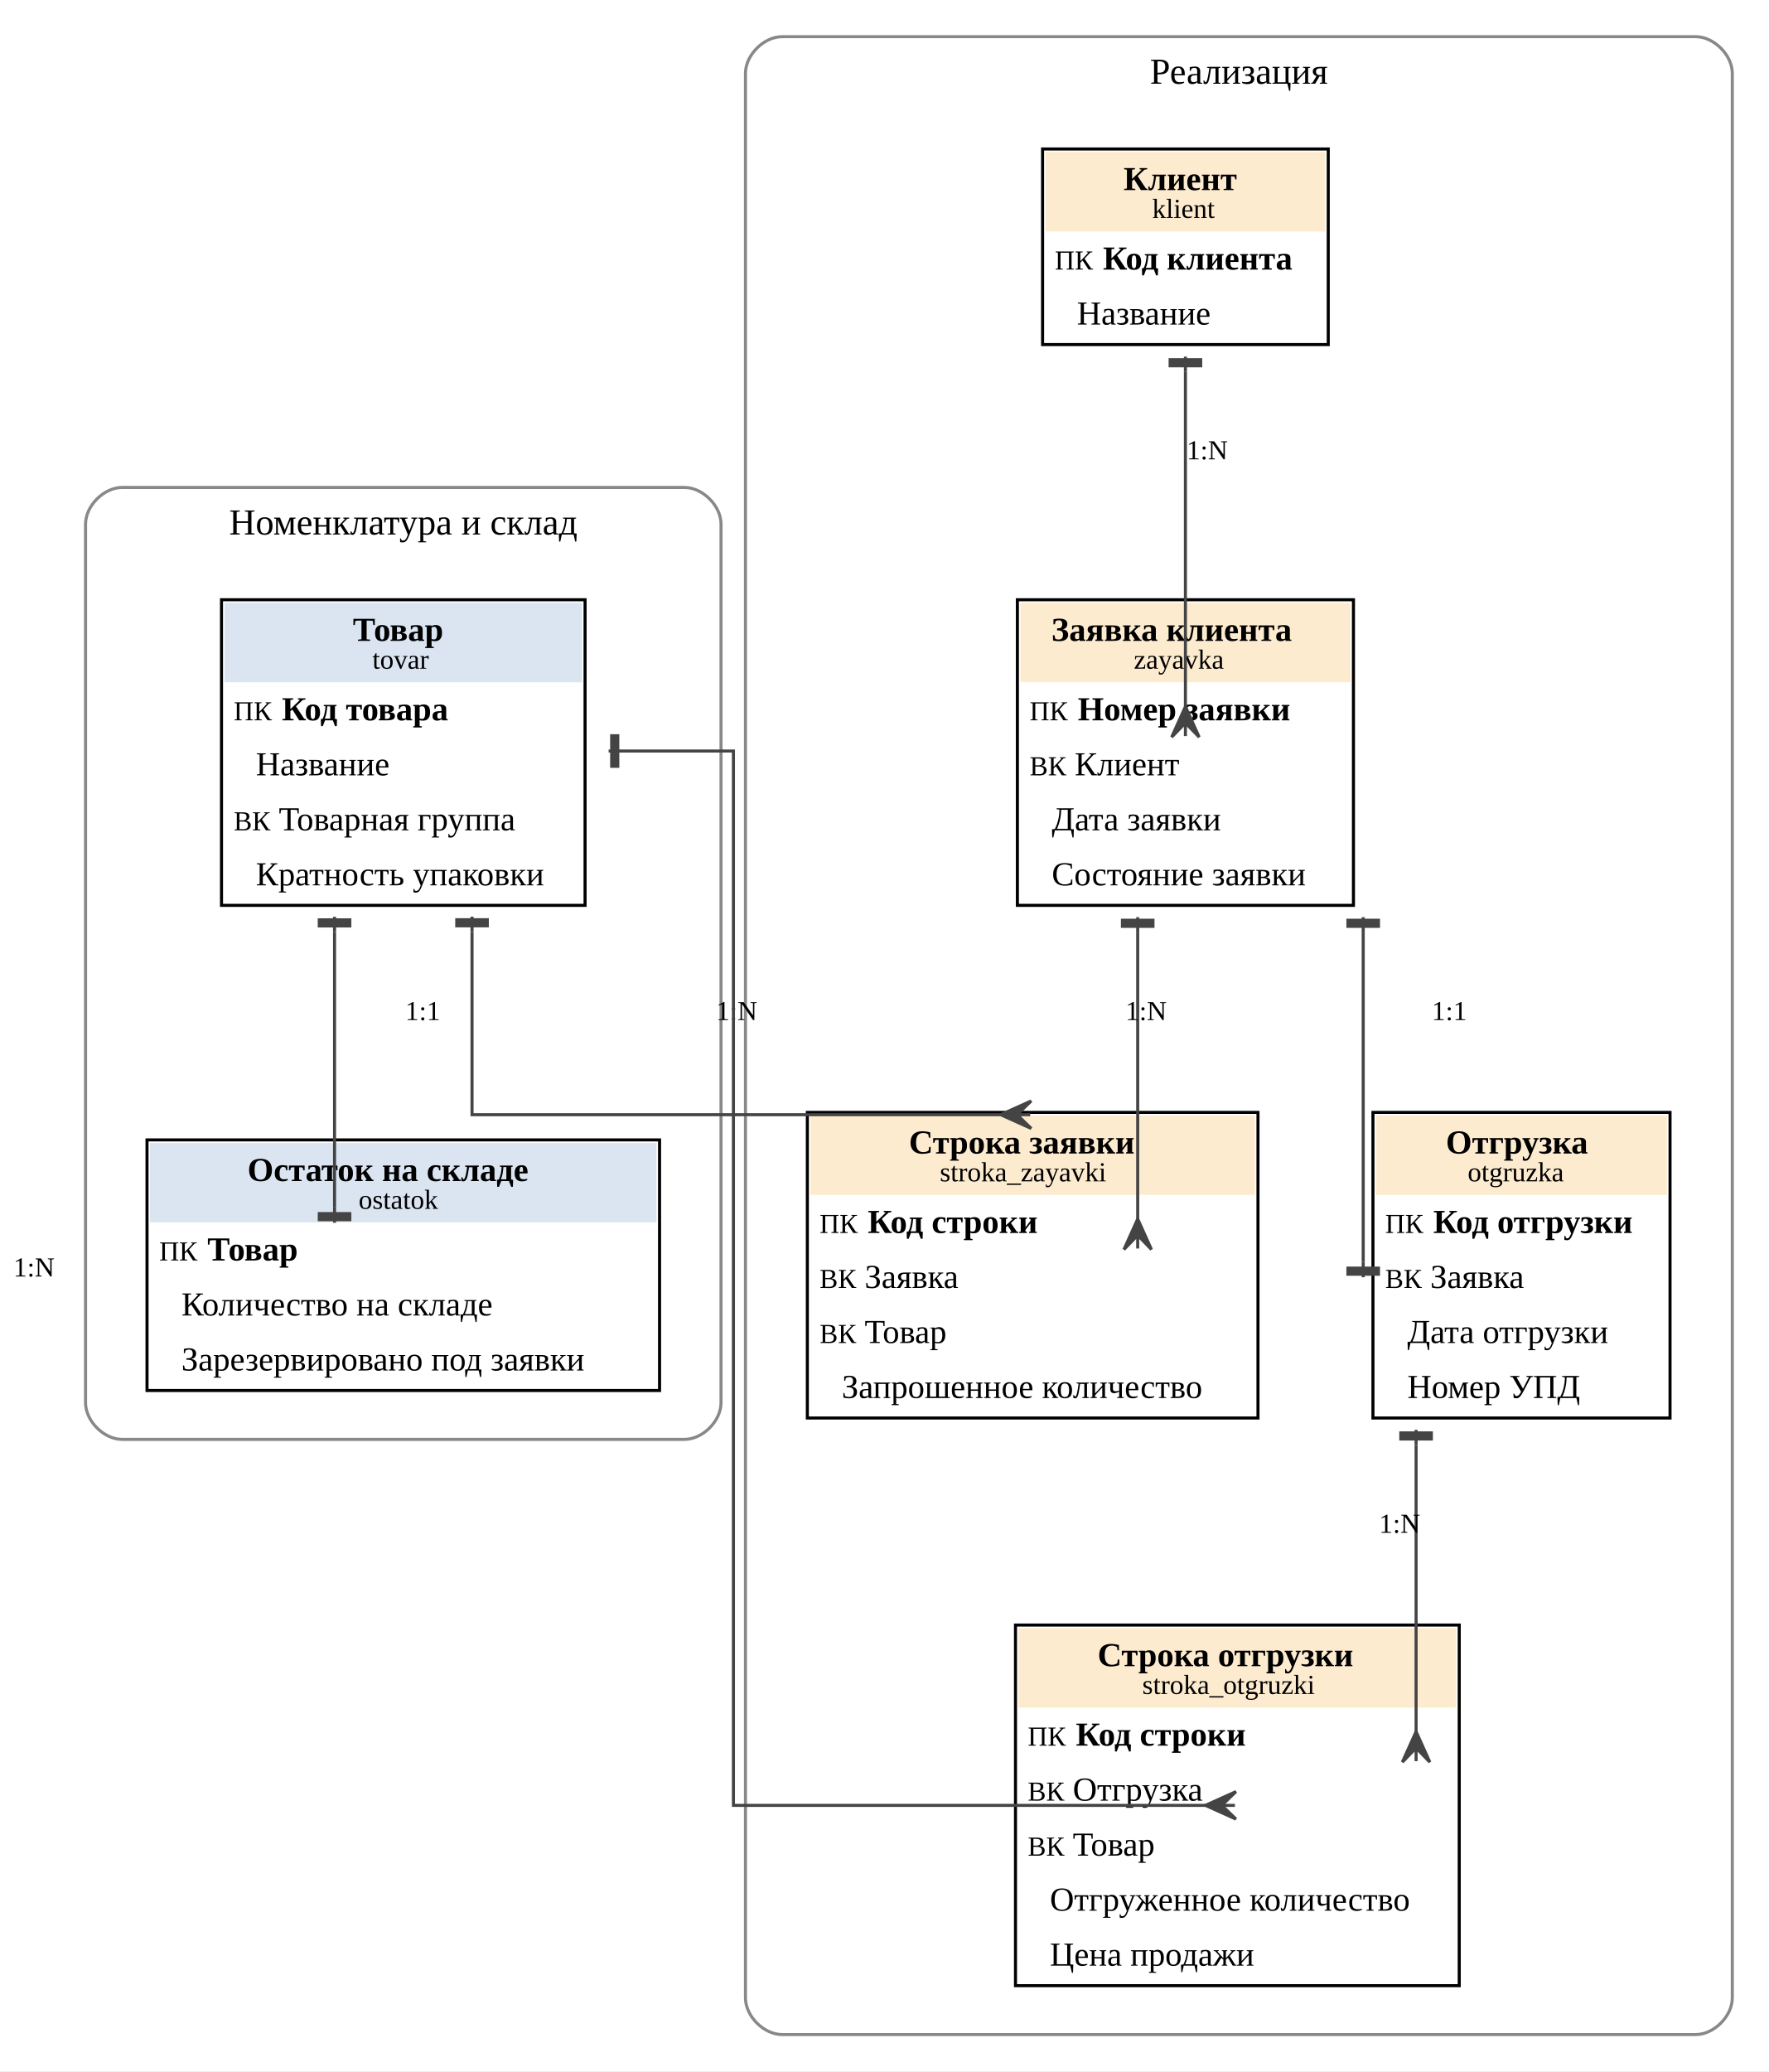
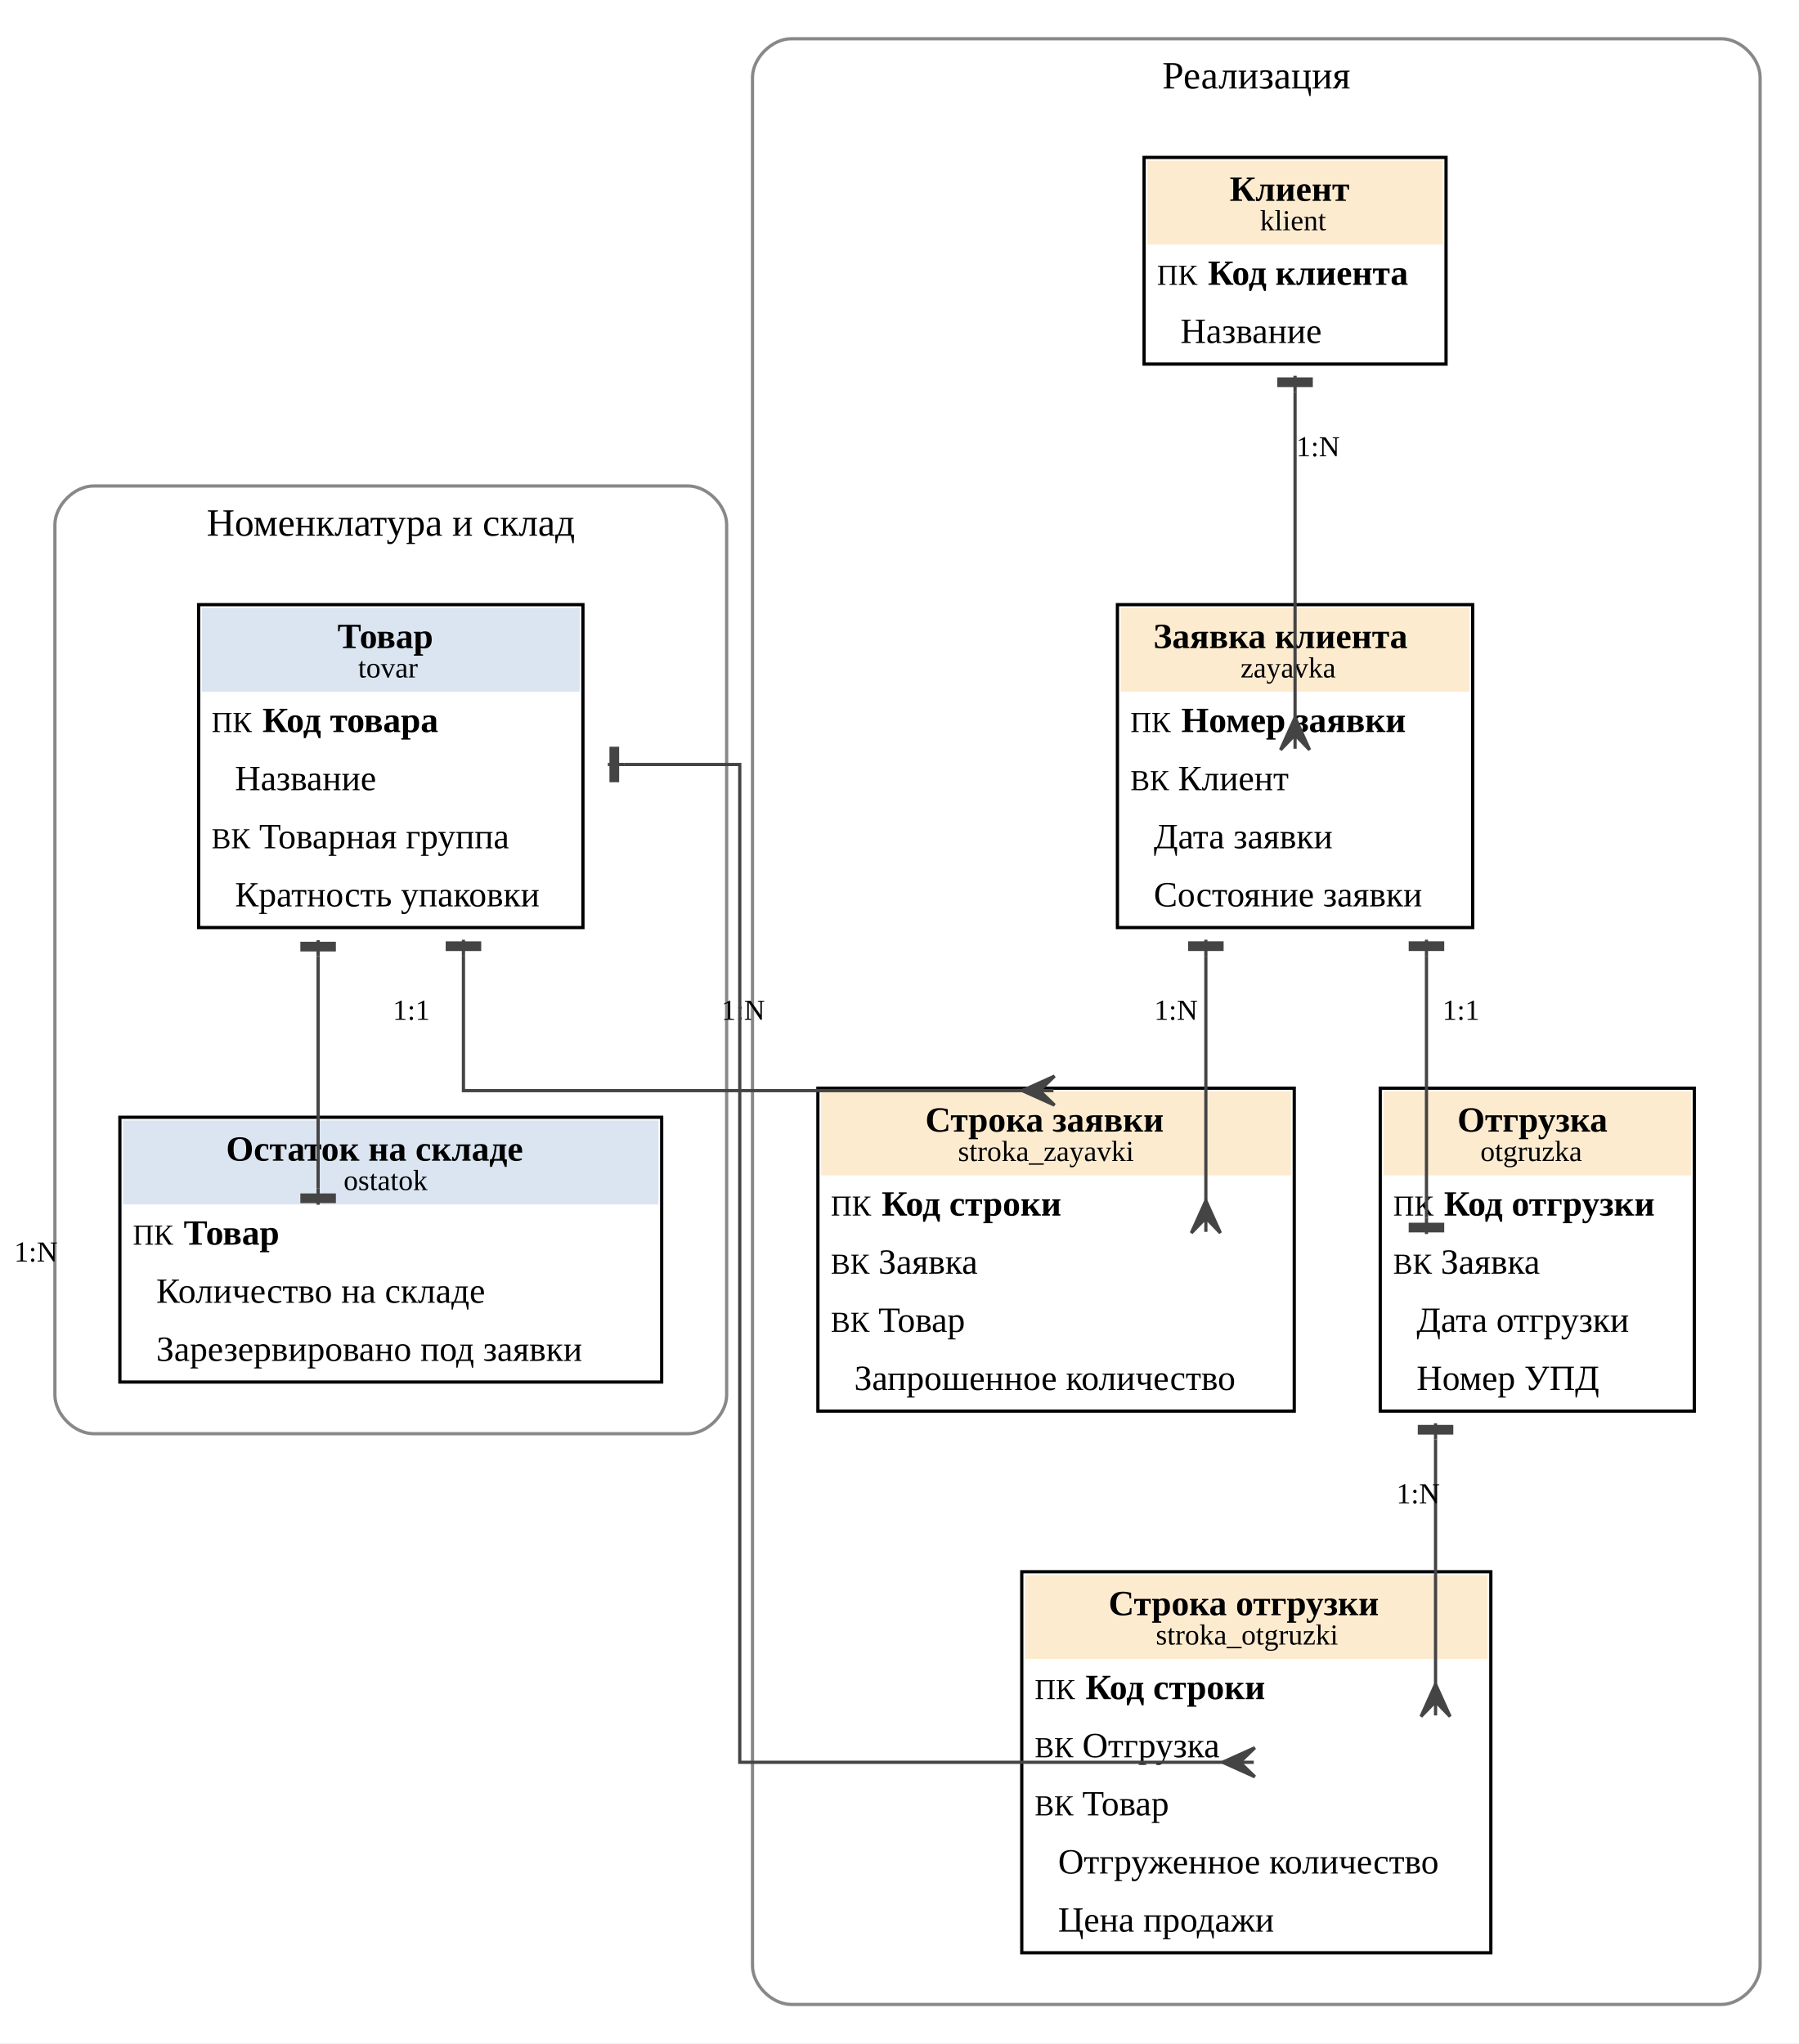
- <svg xmlns="http://www.w3.org/2000/svg" width="579pt" height="678pt" viewBox="0.00 0.00 579.00 678.00">
-   <g id="graph0" class="graph" transform="scale(1 1) rotate(0) translate(4 673.75)">
-     <polygon fill="white" stroke="none" points="-4,4 -4,-673.75 575,-673.75 575,4 -4,4" />
+ <svg xmlns="http://www.w3.org/2000/svg" width="557pt" height="633pt" viewBox="0.00 0.00 557.00 633.00">
+   <g id="graph0" class="graph" transform="scale(1 1) rotate(0) translate(4 628.75)">
+     <polygon fill="white" stroke="none" points="-4,4 -4,-628.75 553,-628.75 553,4 -4,4" />
    <g id="clust1" class="cluster">
-       <path fill="none" stroke="#888888" d="M36,-202.75C36,-202.75 220,-202.75 220,-202.75 226,-202.75 232,-208.75 232,-214.75 232,-214.75 232,-502.25 232,-502.25 232,-508.25 226,-514.25 220,-514.25 220,-514.25 36,-514.25 36,-514.25 30,-514.25 24,-508.25 24,-502.25 24,-502.25 24,-214.75 24,-214.75 24,-208.75 30,-202.75 36,-202.75" />
-       <text xml:space="preserve" text-anchor="middle" x="128" y="-498.85" font-family="Times New Roman" font-size="12.00">Номенклатура и склад</text>
+       <path fill="none" stroke="#888888" d="M25,-184.75C25,-184.75 209,-184.75 209,-184.75 215,-184.75 221,-190.75 221,-196.75 221,-196.75 221,-466.25 221,-466.25 221,-472.25 215,-478.25 209,-478.25 209,-478.25 25,-478.25 25,-478.25 19,-478.25 13,-472.25 13,-466.25 13,-466.25 13,-196.75 13,-196.75 13,-190.75 19,-184.75 25,-184.75" />
+       <text xml:space="preserve" text-anchor="middle" x="117" y="-462.85" font-family="Times New Roman" font-size="12.00">Номенклатура и склад</text>
    </g>
    <g id="clust2" class="cluster">
-       <path fill="none" stroke="#888888" d="M252,-8C252,-8 551,-8 551,-8 557,-8 563,-14 563,-20 563,-20 563,-649.75 563,-649.75 563,-655.75 557,-661.75 551,-661.75 551,-661.75 252,-661.75 252,-661.75 246,-661.75 240,-655.75 240,-649.75 240,-649.75 240,-20 240,-20 240,-14 246,-8 252,-8" />
-       <text xml:space="preserve" text-anchor="middle" x="401.5" y="-646.35" font-family="Times New Roman" font-size="12.00">Реализация</text>
+       <path fill="none" stroke="#888888" d="M241,-8C241,-8 529,-8 529,-8 535,-8 541,-14 541,-20 541,-20 541,-604.75 541,-604.75 541,-610.75 535,-616.75 529,-616.75 529,-616.75 241,-616.75 241,-616.75 235,-616.75 229,-610.75 229,-604.75 229,-604.75 229,-20 229,-20 229,-14 235,-8 241,-8" />
+       <text xml:space="preserve" text-anchor="middle" x="385" y="-601.35" font-family="Times New Roman" font-size="12.00">Реализация</text>
    </g>
    <g id="node1" class="node">
-       <polygon fill="none" stroke="black" points="68.5,-377.5 68.5,-477.5 187.5,-477.5 187.5,-377.5 68.5,-377.5" />
-       <polygon fill="#dbe5f1" stroke="none" points="69.5,-450.5 69.5,-476.5 186.5,-476.5 186.5,-450.5 69.5,-450.5" />
-       <text xml:space="preserve" text-anchor="start" x="111.5" y="-464.05" font-family="Times New Roman" font-weight="bold" font-size="11.00">Товар</text>
-       <text xml:space="preserve" text-anchor="start" x="117.88" y="-454.95" font-family="Times New Roman" font-size="9.00">tovar</text>
-       <text xml:space="preserve" text-anchor="start" x="72.5" y="-438.05" font-family="Times New Roman" font-size="9.00">ПК</text>
-       <text xml:space="preserve" text-anchor="start" x="85.25" y="-438.05" font-family="Times New Roman" font-size="11.00"> </text>
-       <text xml:space="preserve" text-anchor="start" x="88.25" y="-438.05" font-family="Times New Roman" font-weight="bold" font-size="11.00">Код товара</text>
-       <text xml:space="preserve" text-anchor="start" x="72.5" y="-420.05" font-family="Times New Roman" font-size="9.00">  </text>
-       <text xml:space="preserve" text-anchor="start" x="77" y="-420.05" font-family="Times New Roman" font-size="11.00"> Название</text>
-       <text xml:space="preserve" text-anchor="start" x="72.5" y="-402.05" font-family="Times New Roman" font-size="9.00">ВК</text>
-       <text xml:space="preserve" text-anchor="start" x="84.5" y="-402.05" font-family="Times New Roman" font-size="11.00"> Товарная группа</text>
-       <text xml:space="preserve" text-anchor="start" x="72.5" y="-384.05" font-family="Times New Roman" font-size="9.00">  </text>
-       <text xml:space="preserve" text-anchor="start" x="77" y="-384.05" font-family="Times New Roman" font-size="11.00"> Кратность упаковки</text>
+       <polygon fill="none" stroke="black" points="57.5,-341.5 57.5,-441.5 176.5,-441.5 176.5,-341.5 57.5,-341.5" />
+       <polygon fill="#dbe5f1" stroke="none" points="58.5,-414.5 58.5,-440.5 175.5,-440.5 175.5,-414.5 58.5,-414.5" />
+       <text xml:space="preserve" text-anchor="start" x="100.5" y="-428.05" font-family="Times New Roman" font-weight="bold" font-size="11.00">Товар</text>
+       <text xml:space="preserve" text-anchor="start" x="106.88" y="-418.95" font-family="Times New Roman" font-size="9.00">tovar</text>
+       <text xml:space="preserve" text-anchor="start" x="61.5" y="-402.05" font-family="Times New Roman" font-size="9.00">ПК</text>
+       <text xml:space="preserve" text-anchor="start" x="74.25" y="-402.05" font-family="Times New Roman" font-size="11.00"> </text>
+       <text xml:space="preserve" text-anchor="start" x="77.25" y="-402.05" font-family="Times New Roman" font-weight="bold" font-size="11.00">Код товара</text>
+       <text xml:space="preserve" text-anchor="start" x="61.5" y="-384.05" font-family="Times New Roman" font-size="9.00">  </text>
+       <text xml:space="preserve" text-anchor="start" x="66" y="-384.05" font-family="Times New Roman" font-size="11.00"> Название</text>
+       <text xml:space="preserve" text-anchor="start" x="61.5" y="-366.05" font-family="Times New Roman" font-size="9.00">ВК</text>
+       <text xml:space="preserve" text-anchor="start" x="73.5" y="-366.05" font-family="Times New Roman" font-size="11.00"> Товарная группа</text>
+       <text xml:space="preserve" text-anchor="start" x="61.5" y="-348.05" font-family="Times New Roman" font-size="9.00">  </text>
+       <text xml:space="preserve" text-anchor="start" x="66" y="-348.05" font-family="Times New Roman" font-size="11.00"> Кратность упаковки</text>
    </g>
    <g id="node2" class="node">
-       <polygon fill="none" stroke="black" points="44.12,-218.75 44.12,-300.75 211.88,-300.75 211.88,-218.75 44.12,-218.75" />
-       <polygon fill="#dbe5f1" stroke="none" points="45.12,-273.75 45.12,-299.75 210.88,-299.75 210.88,-273.75 45.12,-273.75" />
-       <text xml:space="preserve" text-anchor="start" x="77" y="-287.3" font-family="Times New Roman" font-weight="bold" font-size="11.00">Остаток на складе</text>
-       <text xml:space="preserve" text-anchor="start" x="113.38" y="-278.2" font-family="Times New Roman" font-size="9.00">ostatok</text>
-       <text xml:space="preserve" text-anchor="start" x="48.12" y="-261.3" font-family="Times New Roman" font-size="9.00">ПК</text>
-       <text xml:space="preserve" text-anchor="start" x="60.88" y="-261.3" font-family="Times New Roman" font-size="11.00"> </text>
-       <text xml:space="preserve" text-anchor="start" x="63.88" y="-261.3" font-family="Times New Roman" font-weight="bold" font-size="11.00">Товар</text>
-       <text xml:space="preserve" text-anchor="start" x="48.12" y="-243.3" font-family="Times New Roman" font-size="9.00">  </text>
-       <text xml:space="preserve" text-anchor="start" x="52.62" y="-243.3" font-family="Times New Roman" font-size="11.00"> Количество на складе</text>
-       <text xml:space="preserve" text-anchor="start" x="48.12" y="-225.3" font-family="Times New Roman" font-size="9.00">  </text>
-       <text xml:space="preserve" text-anchor="start" x="52.62" y="-225.3" font-family="Times New Roman" font-size="11.00"> Зарезервировано под заявки</text>
+       <polygon fill="none" stroke="black" points="33.12,-200.75 33.12,-282.75 200.88,-282.75 200.88,-200.75 33.12,-200.75" />
+       <polygon fill="#dbe5f1" stroke="none" points="34.12,-255.75 34.12,-281.75 199.88,-281.75 199.88,-255.75 34.12,-255.75" />
+       <text xml:space="preserve" text-anchor="start" x="66" y="-269.3" font-family="Times New Roman" font-weight="bold" font-size="11.00">Остаток на складе</text>
+       <text xml:space="preserve" text-anchor="start" x="102.38" y="-260.2" font-family="Times New Roman" font-size="9.00">ostatok</text>
+       <text xml:space="preserve" text-anchor="start" x="37.12" y="-243.3" font-family="Times New Roman" font-size="9.00">ПК</text>
+       <text xml:space="preserve" text-anchor="start" x="49.88" y="-243.3" font-family="Times New Roman" font-size="11.00"> </text>
+       <text xml:space="preserve" text-anchor="start" x="52.88" y="-243.3" font-family="Times New Roman" font-weight="bold" font-size="11.00">Товар</text>
+       <text xml:space="preserve" text-anchor="start" x="37.12" y="-225.3" font-family="Times New Roman" font-size="9.00">  </text>
+       <text xml:space="preserve" text-anchor="start" x="41.62" y="-225.3" font-family="Times New Roman" font-size="11.00"> Количество на складе</text>
+       <text xml:space="preserve" text-anchor="start" x="37.12" y="-207.3" font-family="Times New Roman" font-size="9.00">  </text>
+       <text xml:space="preserve" text-anchor="start" x="41.62" y="-207.3" font-family="Times New Roman" font-size="11.00"> Зарезервировано под заявки</text>
    </g>
    <g id="edge3" class="edge">
-       <path fill="none" stroke="#444444" d="M105.5,-368.76C105.5,-368.76 105.5,-278.64 105.5,-278.64" />
-       <polygon fill="#444444" stroke="#444444" points="110.5,-372.76 100.5,-372.76 100.5,-370.76 110.5,-370.76 110.5,-372.76" />
-       <polyline fill="none" stroke="#444444" points="105.5,-373.76 105.5,-368.76" />
-       <polygon fill="#444444" stroke="#444444" points="100.5,-274.64 110.5,-274.64 110.5,-276.64 100.5,-276.64 100.5,-274.64" />
-       <polyline fill="none" stroke="#444444" points="105.5,-273.64 105.5,-278.64" />
-       <text xml:space="preserve" text-anchor="middle" x="134.38" y="-339.95" font-family="Times New Roman" font-size="9.00">1:1</text>
+       <path fill="none" stroke="#444444" d="M94.5,-332.6C94.5,-332.6 94.5,-260.66 94.5,-260.66" />
+       <polygon fill="#444444" stroke="#444444" points="99.5,-336.6 89.5,-336.6 89.5,-334.6 99.5,-334.6 99.5,-336.6" />
+       <polyline fill="none" stroke="#444444" points="94.5,-337.6 94.5,-332.6" />
+       <polygon fill="#444444" stroke="#444444" points="89.5,-256.66 99.5,-256.66 99.5,-258.66 89.5,-258.66 89.5,-256.66" />
+       <polyline fill="none" stroke="#444444" points="94.5,-255.66 94.5,-260.66" />
+       <text xml:space="preserve" text-anchor="middle" x="123.38" y="-312.95" font-family="Times New Roman" font-size="9.00">1:1</text>
    </g>
    <g id="node5" class="node">
-       <polygon fill="none" stroke="black" points="260.25,-209.75 260.25,-309.75 407.75,-309.75 407.75,-209.75 260.25,-209.75" />
-       <polygon fill="#fdebd0" stroke="none" points="261.25,-282.75 261.25,-308.75 406.75,-308.75 406.75,-282.75 261.25,-282.75" />
-       <text xml:space="preserve" text-anchor="start" x="293.5" y="-296.3" font-family="Times New Roman" font-weight="bold" font-size="11.00">Строка заявки</text>
-       <text xml:space="preserve" text-anchor="start" x="303.62" y="-287.2" font-family="Times New Roman" font-size="9.00">stroka_zayavki</text>
-       <text xml:space="preserve" text-anchor="start" x="264.25" y="-270.3" font-family="Times New Roman" font-size="9.00">ПК</text>
-       <text xml:space="preserve" text-anchor="start" x="277" y="-270.3" font-family="Times New Roman" font-size="11.00"> </text>
-       <text xml:space="preserve" text-anchor="start" x="280" y="-270.3" font-family="Times New Roman" font-weight="bold" font-size="11.00">Код строки</text>
-       <text xml:space="preserve" text-anchor="start" x="264.25" y="-252.3" font-family="Times New Roman" font-size="9.00">ВК</text>
-       <text xml:space="preserve" text-anchor="start" x="276.25" y="-252.3" font-family="Times New Roman" font-size="11.00"> Заявка</text>
-       <text xml:space="preserve" text-anchor="start" x="264.25" y="-234.3" font-family="Times New Roman" font-size="9.00">ВК</text>
-       <text xml:space="preserve" text-anchor="start" x="276.25" y="-234.3" font-family="Times New Roman" font-size="11.00"> Товар</text>
-       <text xml:space="preserve" text-anchor="start" x="264.25" y="-216.3" font-family="Times New Roman" font-size="9.00">  </text>
-       <text xml:space="preserve" text-anchor="start" x="268.75" y="-216.3" font-family="Times New Roman" font-size="11.00"> Запрошенное количество</text>
+       <polygon fill="none" stroke="black" points="249.25,-191.75 249.25,-291.75 396.75,-291.75 396.75,-191.75 249.25,-191.75" />
+       <polygon fill="#fdebd0" stroke="none" points="250.25,-264.75 250.25,-290.75 395.75,-290.75 395.75,-264.75 250.25,-264.75" />
+       <text xml:space="preserve" text-anchor="start" x="282.5" y="-278.3" font-family="Times New Roman" font-weight="bold" font-size="11.00">Строка заявки</text>
+       <text xml:space="preserve" text-anchor="start" x="292.62" y="-269.2" font-family="Times New Roman" font-size="9.00">stroka_zayavki</text>
+       <text xml:space="preserve" text-anchor="start" x="253.25" y="-252.3" font-family="Times New Roman" font-size="9.00">ПК</text>
+       <text xml:space="preserve" text-anchor="start" x="266" y="-252.3" font-family="Times New Roman" font-size="11.00"> </text>
+       <text xml:space="preserve" text-anchor="start" x="269" y="-252.3" font-family="Times New Roman" font-weight="bold" font-size="11.00">Код строки</text>
+       <text xml:space="preserve" text-anchor="start" x="253.25" y="-234.3" font-family="Times New Roman" font-size="9.00">ВК</text>
+       <text xml:space="preserve" text-anchor="start" x="265.25" y="-234.3" font-family="Times New Roman" font-size="11.00"> Заявка</text>
+       <text xml:space="preserve" text-anchor="start" x="253.25" y="-216.3" font-family="Times New Roman" font-size="9.00">ВК</text>
+       <text xml:space="preserve" text-anchor="start" x="265.25" y="-216.3" font-family="Times New Roman" font-size="11.00"> Товар</text>
+       <text xml:space="preserve" text-anchor="start" x="253.25" y="-198.3" font-family="Times New Roman" font-size="9.00">  </text>
+       <text xml:space="preserve" text-anchor="start" x="257.75" y="-198.3" font-family="Times New Roman" font-size="11.00"> Запрошенное количество</text>
    </g>
    <g id="edge5" class="edge">
-       <path fill="none" stroke="#444444" d="M150.5,-368.8C150.5,-368.8 150.5,-309 150.5,-309 150.5,-309 323.43,-309 323.43,-309" />
-       <polygon fill="#444444" stroke="#444444" points="155.5,-372.8 145.5,-372.8 145.5,-370.8 155.5,-370.8 155.5,-372.8" />
-       <polyline fill="none" stroke="#444444" points="150.5,-373.8 150.5,-368.8" />
-       <polygon fill="#444444" stroke="#444444" points="323.53,-309 333.53,-313.5 328.87,-309 333.2,-309 333.2,-309 333.2,-309 328.87,-309 333.53,-304.5 323.53,-309" />
-       <text xml:space="preserve" text-anchor="middle" x="237.12" y="-339.95" font-family="Times New Roman" font-size="9.00">1:N</text>
+       <path fill="none" stroke="#444444" d="M139.5,-332.72C139.5,-332.72 139.5,-291 139.5,-291 139.5,-291 312.43,-291 312.43,-291" />
+       <polygon fill="#444444" stroke="#444444" points="144.5,-336.72 134.5,-336.72 134.5,-334.72 144.5,-334.72 144.5,-336.72" />
+       <polyline fill="none" stroke="#444444" points="139.5,-337.72 139.5,-332.72" />
+       <polygon fill="#444444" stroke="#444444" points="312.53,-291 322.53,-295.5 317.87,-291 322.2,-291 322.2,-291 322.2,-291 317.87,-291 322.53,-286.5 312.53,-291" />
+       <text xml:space="preserve" text-anchor="middle" x="226.12" y="-312.95" font-family="Times New Roman" font-size="9.00">1:N</text>
    </g>
    <g id="node7" class="node">
-       <polygon fill="none" stroke="black" points="328.38,-24 328.38,-142 473.62,-142 473.62,-24 328.38,-24" />
-       <polygon fill="#fdebd0" stroke="none" points="329.38,-115 329.38,-141 472.62,-141 472.62,-115 329.38,-115" />
-       <text xml:space="preserve" text-anchor="start" x="355.25" y="-128.55" font-family="Times New Roman" font-weight="bold" font-size="11.00">Строка отгрузки</text>
-       <text xml:space="preserve" text-anchor="start" x="369.88" y="-119.45" font-family="Times New Roman" font-size="9.00">stroka_otgruzki</text>
-       <text xml:space="preserve" text-anchor="start" x="332.38" y="-102.55" font-family="Times New Roman" font-size="9.00">ПК</text>
-       <text xml:space="preserve" text-anchor="start" x="345.12" y="-102.55" font-family="Times New Roman" font-size="11.00"> </text>
-       <text xml:space="preserve" text-anchor="start" x="348.12" y="-102.55" font-family="Times New Roman" font-weight="bold" font-size="11.00">Код строки</text>
-       <text xml:space="preserve" text-anchor="start" x="332.38" y="-84.55" font-family="Times New Roman" font-size="9.00">ВК</text>
-       <text xml:space="preserve" text-anchor="start" x="344.38" y="-84.55" font-family="Times New Roman" font-size="11.00"> Отгрузка</text>
-       <text xml:space="preserve" text-anchor="start" x="332.38" y="-66.55" font-family="Times New Roman" font-size="9.00">ВК</text>
-       <text xml:space="preserve" text-anchor="start" x="344.38" y="-66.55" font-family="Times New Roman" font-size="11.00"> Товар</text>
-       <text xml:space="preserve" text-anchor="start" x="332.38" y="-48.55" font-family="Times New Roman" font-size="9.00">  </text>
-       <text xml:space="preserve" text-anchor="start" x="336.88" y="-48.55" font-family="Times New Roman" font-size="11.00"> Отгруженное количество</text>
-       <text xml:space="preserve" text-anchor="start" x="332.38" y="-30.55" font-family="Times New Roman" font-size="9.00">  </text>
-       <text xml:space="preserve" text-anchor="start" x="336.88" y="-30.55" font-family="Times New Roman" font-size="11.00"> Цена продажи</text>
+       <polygon fill="none" stroke="black" points="312.38,-24 312.38,-142 457.62,-142 457.62,-24 312.38,-24" />
+       <polygon fill="#fdebd0" stroke="none" points="313.38,-115 313.38,-141 456.62,-141 456.62,-115 313.38,-115" />
+       <text xml:space="preserve" text-anchor="start" x="339.25" y="-128.55" font-family="Times New Roman" font-weight="bold" font-size="11.00">Строка отгрузки</text>
+       <text xml:space="preserve" text-anchor="start" x="353.88" y="-119.45" font-family="Times New Roman" font-size="9.00">stroka_otgruzki</text>
+       <text xml:space="preserve" text-anchor="start" x="316.38" y="-102.55" font-family="Times New Roman" font-size="9.00">ПК</text>
+       <text xml:space="preserve" text-anchor="start" x="329.12" y="-102.55" font-family="Times New Roman" font-size="11.00"> </text>
+       <text xml:space="preserve" text-anchor="start" x="332.12" y="-102.55" font-family="Times New Roman" font-weight="bold" font-size="11.00">Код строки</text>
+       <text xml:space="preserve" text-anchor="start" x="316.38" y="-84.55" font-family="Times New Roman" font-size="9.00">ВК</text>
+       <text xml:space="preserve" text-anchor="start" x="328.38" y="-84.55" font-family="Times New Roman" font-size="11.00"> Отгрузка</text>
+       <text xml:space="preserve" text-anchor="start" x="316.38" y="-66.55" font-family="Times New Roman" font-size="9.00">ВК</text>
+       <text xml:space="preserve" text-anchor="start" x="328.38" y="-66.55" font-family="Times New Roman" font-size="11.00"> Товар</text>
+       <text xml:space="preserve" text-anchor="start" x="316.38" y="-48.55" font-family="Times New Roman" font-size="9.00">  </text>
+       <text xml:space="preserve" text-anchor="start" x="320.88" y="-48.55" font-family="Times New Roman" font-size="11.00"> Отгруженное количество</text>
+       <text xml:space="preserve" text-anchor="start" x="316.38" y="-30.55" font-family="Times New Roman" font-size="9.00">  </text>
+       <text xml:space="preserve" text-anchor="start" x="320.88" y="-30.55" font-family="Times New Roman" font-size="11.00"> Цена продажи</text>
    </g>
    <g id="edge4" class="edge">
-       <path fill="none" stroke="#444444" d="M200.21,-428C200.21,-428 236.06,-428 236.06,-428 236.06,-428 236.06,-83 236.06,-83 236.06,-83 390.44,-83 390.44,-83" />
-       <polygon fill="#444444" stroke="#444444" points="196.21,-433 196.21,-423 198.21,-423 198.21,-433 196.21,-433" />
-       <polyline fill="none" stroke="#444444" points="195.21,-428 200.21,-428" />
-       <polygon fill="#444444" stroke="#444444" points="390.55,-83 400.55,-87.5 395.88,-83 400.21,-83 400.21,-83 400.21,-83 395.88,-83 400.55,-78.5 390.55,-83" />
-       <text xml:space="preserve" text-anchor="middle" x="7.12" y="-256.07" font-family="Times New Roman" font-size="9.00">1:N</text>
+       <path fill="none" stroke="#444444" d="M189.21,-392C189.21,-392 225.06,-392 225.06,-392 225.06,-392 225.06,-83 225.06,-83 225.06,-83 374.44,-83 374.44,-83" />
+       <polygon fill="#444444" stroke="#444444" points="185.21,-397 185.21,-387 187.21,-387 187.21,-397 185.21,-397" />
+       <polyline fill="none" stroke="#444444" points="184.21,-392 189.21,-392" />
+       <polygon fill="#444444" stroke="#444444" points="374.55,-83 384.55,-87.5 379.88,-83 384.22,-83 384.22,-83 384.22,-83 379.88,-83 384.55,-78.5 374.55,-83" />
+       <text xml:space="preserve" text-anchor="middle" x="7.12" y="-238.07" font-family="Times New Roman" font-size="9.00">1:N</text>
    </g>
    <g id="node3" class="node">
-       <polygon fill="none" stroke="black" points="337.25,-561 337.25,-625 430.75,-625 430.75,-561 337.25,-561" />
-       <polygon fill="#fdebd0" stroke="none" points="338.25,-598 338.25,-624 429.75,-624 429.75,-598 338.25,-598" />
-       <text xml:space="preserve" text-anchor="start" x="363.75" y="-611.55" font-family="Times New Roman" font-weight="bold" font-size="11.00">Клиент</text>
-       <text xml:space="preserve" text-anchor="start" x="373.12" y="-602.45" font-family="Times New Roman" font-size="9.00">klient</text>
-       <text xml:space="preserve" text-anchor="start" x="341.25" y="-585.55" font-family="Times New Roman" font-size="9.00">ПК</text>
-       <text xml:space="preserve" text-anchor="start" x="354" y="-585.55" font-family="Times New Roman" font-size="11.00"> </text>
-       <text xml:space="preserve" text-anchor="start" x="357" y="-585.55" font-family="Times New Roman" font-weight="bold" font-size="11.00">Код клиента</text>
-       <text xml:space="preserve" text-anchor="start" x="341.25" y="-567.55" font-family="Times New Roman" font-size="9.00">  </text>
-       <text xml:space="preserve" text-anchor="start" x="345.75" y="-567.55" font-family="Times New Roman" font-size="11.00"> Название</text>
+       <polygon fill="none" stroke="black" points="350.25,-516 350.25,-580 443.75,-580 443.75,-516 350.25,-516" />
+       <polygon fill="#fdebd0" stroke="none" points="351.25,-553 351.25,-579 442.75,-579 442.75,-553 351.25,-553" />
+       <text xml:space="preserve" text-anchor="start" x="376.75" y="-566.55" font-family="Times New Roman" font-weight="bold" font-size="11.00">Клиент</text>
+       <text xml:space="preserve" text-anchor="start" x="386.12" y="-557.45" font-family="Times New Roman" font-size="9.00">klient</text>
+       <text xml:space="preserve" text-anchor="start" x="354.25" y="-540.55" font-family="Times New Roman" font-size="9.00">ПК</text>
+       <text xml:space="preserve" text-anchor="start" x="367" y="-540.55" font-family="Times New Roman" font-size="11.00"> </text>
+       <text xml:space="preserve" text-anchor="start" x="370" y="-540.55" font-family="Times New Roman" font-weight="bold" font-size="11.00">Код клиента</text>
+       <text xml:space="preserve" text-anchor="start" x="354.25" y="-522.55" font-family="Times New Roman" font-size="9.00">  </text>
+       <text xml:space="preserve" text-anchor="start" x="358.75" y="-522.55" font-family="Times New Roman" font-size="11.00"> Название</text>
    </g>
    <g id="node4" class="node">
-       <polygon fill="none" stroke="black" points="329,-377.5 329,-477.5 439,-477.5 439,-377.5 329,-377.5" />
-       <polygon fill="#fdebd0" stroke="none" points="330,-450.5 330,-476.5 438,-476.5 438,-450.5 330,-450.5" />
-       <text xml:space="preserve" text-anchor="start" x="340.12" y="-464.05" font-family="Times New Roman" font-weight="bold" font-size="11.00">Заявка клиента</text>
-       <text xml:space="preserve" text-anchor="start" x="367.12" y="-454.95" font-family="Times New Roman" font-size="9.00">zayavka</text>
-       <text xml:space="preserve" text-anchor="start" x="333" y="-438.05" font-family="Times New Roman" font-size="9.00">ПК</text>
-       <text xml:space="preserve" text-anchor="start" x="345.75" y="-438.05" font-family="Times New Roman" font-size="11.00"> </text>
-       <text xml:space="preserve" text-anchor="start" x="348.75" y="-438.05" font-family="Times New Roman" font-weight="bold" font-size="11.00">Номер заявки</text>
-       <text xml:space="preserve" text-anchor="start" x="333" y="-420.05" font-family="Times New Roman" font-size="9.00">ВК</text>
-       <text xml:space="preserve" text-anchor="start" x="345" y="-420.05" font-family="Times New Roman" font-size="11.00"> Клиент</text>
-       <text xml:space="preserve" text-anchor="start" x="333" y="-402.05" font-family="Times New Roman" font-size="9.00">  </text>
-       <text xml:space="preserve" text-anchor="start" x="337.5" y="-402.05" font-family="Times New Roman" font-size="11.00"> Дата заявки</text>
-       <text xml:space="preserve" text-anchor="start" x="333" y="-384.05" font-family="Times New Roman" font-size="9.00">  </text>
-       <text xml:space="preserve" text-anchor="start" x="337.5" y="-384.05" font-family="Times New Roman" font-size="11.00"> Состояние заявки</text>
+       <polygon fill="none" stroke="black" points="342,-341.5 342,-441.5 452,-441.5 452,-341.5 342,-341.5" />
+       <polygon fill="#fdebd0" stroke="none" points="343,-414.5 343,-440.5 451,-440.5 451,-414.5 343,-414.5" />
+       <text xml:space="preserve" text-anchor="start" x="353.12" y="-428.05" font-family="Times New Roman" font-weight="bold" font-size="11.00">Заявка клиента</text>
+       <text xml:space="preserve" text-anchor="start" x="380.12" y="-418.95" font-family="Times New Roman" font-size="9.00">zayavka</text>
+       <text xml:space="preserve" text-anchor="start" x="346" y="-402.05" font-family="Times New Roman" font-size="9.00">ПК</text>
+       <text xml:space="preserve" text-anchor="start" x="358.75" y="-402.05" font-family="Times New Roman" font-size="11.00"> </text>
+       <text xml:space="preserve" text-anchor="start" x="361.75" y="-402.05" font-family="Times New Roman" font-weight="bold" font-size="11.00">Номер заявки</text>
+       <text xml:space="preserve" text-anchor="start" x="346" y="-384.05" font-family="Times New Roman" font-size="9.00">ВК</text>
+       <text xml:space="preserve" text-anchor="start" x="358" y="-384.05" font-family="Times New Roman" font-size="11.00"> Клиент</text>
+       <text xml:space="preserve" text-anchor="start" x="346" y="-366.05" font-family="Times New Roman" font-size="9.00">  </text>
+       <text xml:space="preserve" text-anchor="start" x="350.5" y="-366.05" font-family="Times New Roman" font-size="11.00"> Дата заявки</text>
+       <text xml:space="preserve" text-anchor="start" x="346" y="-348.05" font-family="Times New Roman" font-size="9.00">  </text>
+       <text xml:space="preserve" text-anchor="start" x="350.5" y="-348.05" font-family="Times New Roman" font-size="11.00"> Состояние заявки</text>
    </g>
    <g id="edge1" class="edge">
-       <path fill="none" stroke="#444444" d="M384,-552.05C384,-552.05 384,-442.65 384,-442.65" />
-       <polygon fill="#444444" stroke="#444444" points="389,-556.05 379,-556.05 379,-554.05 389,-554.05 389,-556.05" />
-       <polyline fill="none" stroke="#444444" points="384,-557.05 384,-552.05" />
-       <polygon fill="#444444" stroke="#444444" points="384,-442.55 388.5,-432.55 384,-437.21 384,-432.88 384,-432.88 384,-432.88 384,-437.21 379.5,-432.55 384,-442.55" />
-       <text xml:space="preserve" text-anchor="middle" x="391.12" y="-523.45" font-family="Times New Roman" font-size="9.00">1:N</text>
+       <path fill="none" stroke="#444444" d="M397,-507.38C397,-507.38 397,-406.64 397,-406.64" />
+       <polygon fill="#444444" stroke="#444444" points="402,-511.38 392,-511.38 392,-509.38 402,-509.38 402,-511.38" />
+       <polyline fill="none" stroke="#444444" points="397,-512.38 397,-507.38" />
+       <polygon fill="#444444" stroke="#444444" points="397,-406.53 401.5,-396.53 397,-401.2 397,-396.87 397,-396.87 397,-396.87 397,-401.2 392.5,-396.53 397,-406.53" />
+       <text xml:space="preserve" text-anchor="middle" x="404.12" y="-487.45" font-family="Times New Roman" font-size="9.00">1:N</text>
    </g>
    <g id="edge7" class="edge">
-       <path fill="none" stroke="#444444" d="M368.38,-368.63C368.38,-368.63 368.38,-275 368.38,-275" />
-       <polygon fill="#444444" stroke="#444444" points="373.38,-372.63 363.38,-372.63 363.38,-370.63 373.38,-370.63 373.38,-372.63" />
-       <polyline fill="none" stroke="#444444" points="368.38,-373.63 368.38,-368.63" />
-       <polygon fill="#444444" stroke="#444444" points="368.38,-274.89 372.88,-264.89 368.38,-269.56 368.38,-265.22 368.38,-265.22 368.38,-265.22 368.38,-269.56 363.88,-264.89 368.38,-274.89" />
-       <text xml:space="preserve" text-anchor="middle" x="371.12" y="-339.95" font-family="Times New Roman" font-size="9.00">1:N</text>
+       <path fill="none" stroke="#444444" d="M369.38,-332.73C369.38,-332.73 369.38,-257.03 369.38,-257.03" />
+       <polygon fill="#444444" stroke="#444444" points="374.38,-336.73 364.38,-336.73 364.38,-334.73 374.38,-334.73 374.38,-336.73" />
+       <polyline fill="none" stroke="#444444" points="369.38,-337.73 369.38,-332.73" />
+       <polygon fill="#444444" stroke="#444444" points="369.38,-256.92 373.88,-246.92 369.38,-251.59 369.38,-247.26 369.38,-247.26 369.38,-247.26 369.38,-251.59 364.88,-246.92 369.38,-256.92" />
+       <text xml:space="preserve" text-anchor="middle" x="360.12" y="-312.95" font-family="Times New Roman" font-size="9.00">1:N</text>
    </g>
    <g id="node6" class="node">
-       <polygon fill="none" stroke="black" points="445.38,-209.75 445.38,-309.75 542.62,-309.75 542.62,-209.75 445.38,-209.75" />
-       <polygon fill="#fdebd0" stroke="none" points="446.38,-282.75 446.38,-308.75 541.62,-308.75 541.62,-282.75 446.38,-282.75" />
-       <text xml:space="preserve" text-anchor="start" x="469.25" y="-296.3" font-family="Times New Roman" font-weight="bold" font-size="11.00">Отгрузка</text>
-       <text xml:space="preserve" text-anchor="start" x="476.38" y="-287.2" font-family="Times New Roman" font-size="9.00">otgruzka</text>
-       <text xml:space="preserve" text-anchor="start" x="449.38" y="-270.3" font-family="Times New Roman" font-size="9.00">ПК</text>
-       <text xml:space="preserve" text-anchor="start" x="462.12" y="-270.3" font-family="Times New Roman" font-size="11.00"> </text>
-       <text xml:space="preserve" text-anchor="start" x="465.12" y="-270.3" font-family="Times New Roman" font-weight="bold" font-size="11.00">Код отгрузки</text>
-       <text xml:space="preserve" text-anchor="start" x="449.38" y="-252.3" font-family="Times New Roman" font-size="9.00">ВК</text>
-       <text xml:space="preserve" text-anchor="start" x="461.38" y="-252.3" font-family="Times New Roman" font-size="11.00"> Заявка</text>
-       <text xml:space="preserve" text-anchor="start" x="449.38" y="-234.3" font-family="Times New Roman" font-size="9.00">  </text>
-       <text xml:space="preserve" text-anchor="start" x="453.88" y="-234.3" font-family="Times New Roman" font-size="11.00"> Дата отгрузки</text>
-       <text xml:space="preserve" text-anchor="start" x="449.38" y="-216.3" font-family="Times New Roman" font-size="9.00">  </text>
-       <text xml:space="preserve" text-anchor="start" x="453.88" y="-216.3" font-family="Times New Roman" font-size="11.00"> Номер УПД</text>
+       <polygon fill="none" stroke="black" points="423.38,-191.75 423.38,-291.75 520.62,-291.75 520.62,-191.75 423.38,-191.75" />
+       <polygon fill="#fdebd0" stroke="none" points="424.38,-264.75 424.38,-290.75 519.62,-290.75 519.62,-264.75 424.38,-264.75" />
+       <text xml:space="preserve" text-anchor="start" x="447.25" y="-278.3" font-family="Times New Roman" font-weight="bold" font-size="11.00">Отгрузка</text>
+       <text xml:space="preserve" text-anchor="start" x="454.38" y="-269.2" font-family="Times New Roman" font-size="9.00">otgruzka</text>
+       <text xml:space="preserve" text-anchor="start" x="427.38" y="-252.3" font-family="Times New Roman" font-size="9.00">ПК</text>
+       <text xml:space="preserve" text-anchor="start" x="440.12" y="-252.3" font-family="Times New Roman" font-size="11.00"> </text>
+       <text xml:space="preserve" text-anchor="start" x="443.12" y="-252.3" font-family="Times New Roman" font-weight="bold" font-size="11.00">Код отгрузки</text>
+       <text xml:space="preserve" text-anchor="start" x="427.38" y="-234.3" font-family="Times New Roman" font-size="9.00">ВК</text>
+       <text xml:space="preserve" text-anchor="start" x="439.38" y="-234.3" font-family="Times New Roman" font-size="11.00"> Заявка</text>
+       <text xml:space="preserve" text-anchor="start" x="427.38" y="-216.3" font-family="Times New Roman" font-size="9.00">  </text>
+       <text xml:space="preserve" text-anchor="start" x="431.88" y="-216.3" font-family="Times New Roman" font-size="11.00"> Дата отгрузки</text>
+       <text xml:space="preserve" text-anchor="start" x="427.38" y="-198.3" font-family="Times New Roman" font-size="9.00">  </text>
+       <text xml:space="preserve" text-anchor="start" x="431.88" y="-198.3" font-family="Times New Roman" font-size="11.00"> Номер УПД</text>
    </g>
    <g id="edge6" class="edge">
-       <path fill="none" stroke="#444444" d="M442.19,-368.63C442.19,-368.63 442.19,-260.8 442.19,-260.8" />
-       <polygon fill="#444444" stroke="#444444" points="447.19,-372.63 437.19,-372.63 437.19,-370.63 447.19,-370.63 447.19,-372.63" />
-       <polyline fill="none" stroke="#444444" points="442.19,-373.63 442.19,-368.63" />
-       <polygon fill="#444444" stroke="#444444" points="437.19,-256.8 447.19,-256.8 447.19,-258.8 437.19,-258.8 437.19,-256.8" />
-       <polyline fill="none" stroke="#444444" points="442.19,-255.8 442.19,-260.8" />
-       <text xml:space="preserve" text-anchor="middle" x="470.38" y="-339.95" font-family="Times New Roman" font-size="9.00">1:1</text>
+       <path fill="none" stroke="#444444" d="M437.69,-332.73C437.69,-332.73 437.69,-251.59 437.69,-251.59" />
+       <polygon fill="#444444" stroke="#444444" points="442.69,-336.73 432.69,-336.73 432.69,-334.73 442.69,-334.73 442.69,-336.73" />
+       <polyline fill="none" stroke="#444444" points="437.69,-337.73 437.69,-332.73" />
+       <polygon fill="#444444" stroke="#444444" points="432.69,-247.59 442.69,-247.59 442.69,-249.59 432.69,-249.59 432.69,-247.59" />
+       <polyline fill="none" stroke="#444444" points="437.69,-246.59 437.69,-251.59" />
+       <text xml:space="preserve" text-anchor="middle" x="448.38" y="-312.95" font-family="Times New Roman" font-size="9.00">1:1</text>
    </g>
    <g id="edge2" class="edge">
-       <path fill="none" stroke="#444444" d="M459.5,-200.88C459.5,-200.88 459.5,-107.25 459.5,-107.25" />
-       <polygon fill="#444444" stroke="#444444" points="464.5,-204.88 454.5,-204.88 454.5,-202.88 464.5,-202.88 464.5,-204.88" />
-       <polyline fill="none" stroke="#444444" points="459.5,-205.88 459.5,-200.88" />
-       <polygon fill="#444444" stroke="#444444" points="459.5,-107.14 464,-97.14 459.5,-101.81 459.5,-97.47 459.5,-97.47 459.5,-97.47 459.5,-101.81 455,-97.14 459.5,-107.14" />
-       <text xml:space="preserve" text-anchor="middle" x="454.12" y="-172.2" font-family="Times New Roman" font-size="9.00">1:N</text>
+       <path fill="none" stroke="#444444" d="M440.5,-182.98C440.5,-182.98 440.5,-107.28 440.5,-107.28" />
+       <polygon fill="#444444" stroke="#444444" points="445.5,-186.98 435.5,-186.98 435.5,-184.98 445.5,-184.98 445.5,-186.98" />
+       <polyline fill="none" stroke="#444444" points="440.5,-187.98 440.5,-182.98" />
+       <polygon fill="#444444" stroke="#444444" points="440.5,-107.17 445,-97.17 440.5,-101.84 440.5,-97.51 440.5,-97.51 440.5,-97.51 440.5,-101.84 436,-97.17 440.5,-107.17" />
+       <text xml:space="preserve" text-anchor="middle" x="435.12" y="-163.2" font-family="Times New Roman" font-size="9.00">1:N</text>
    </g>
  </g>
</svg>
